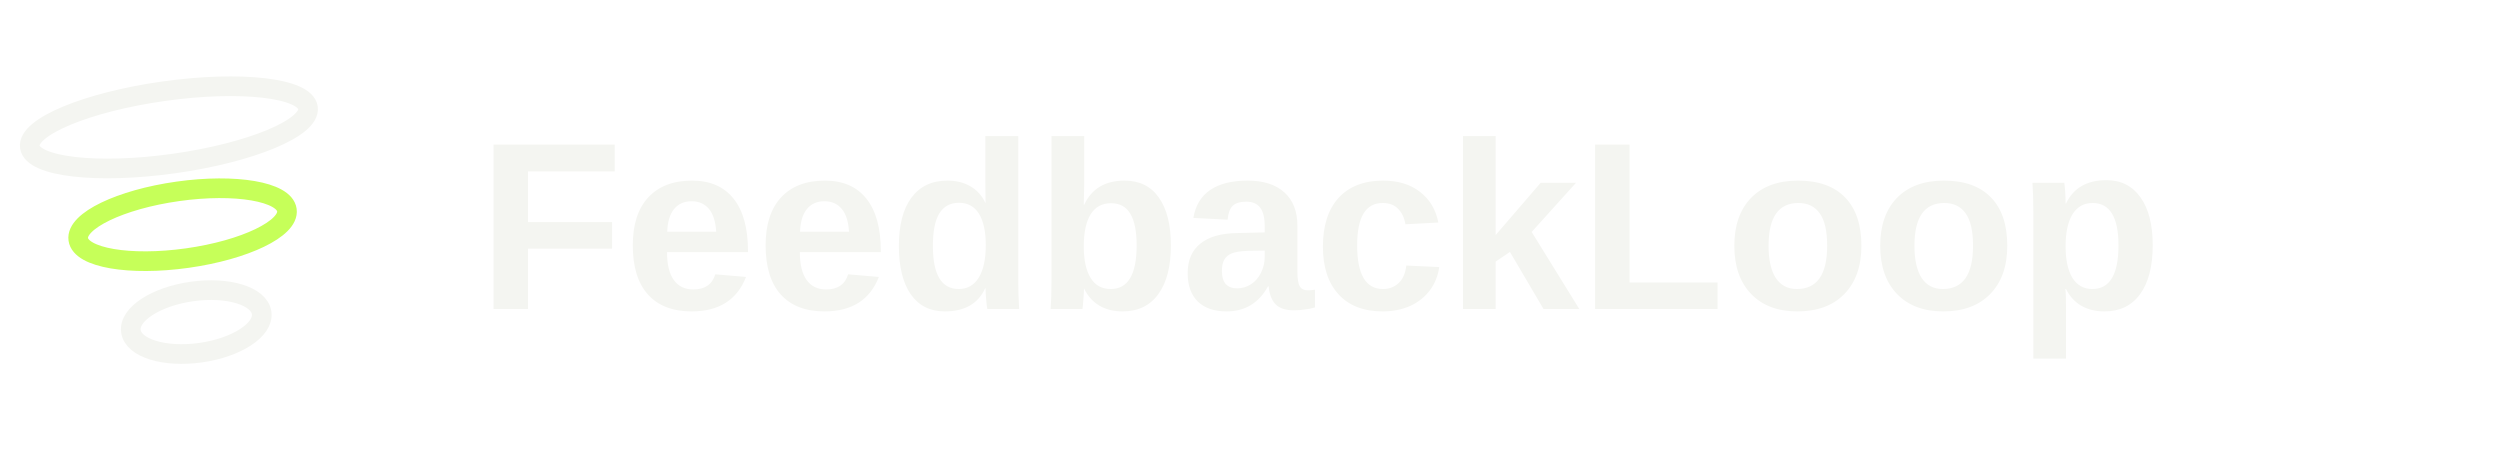
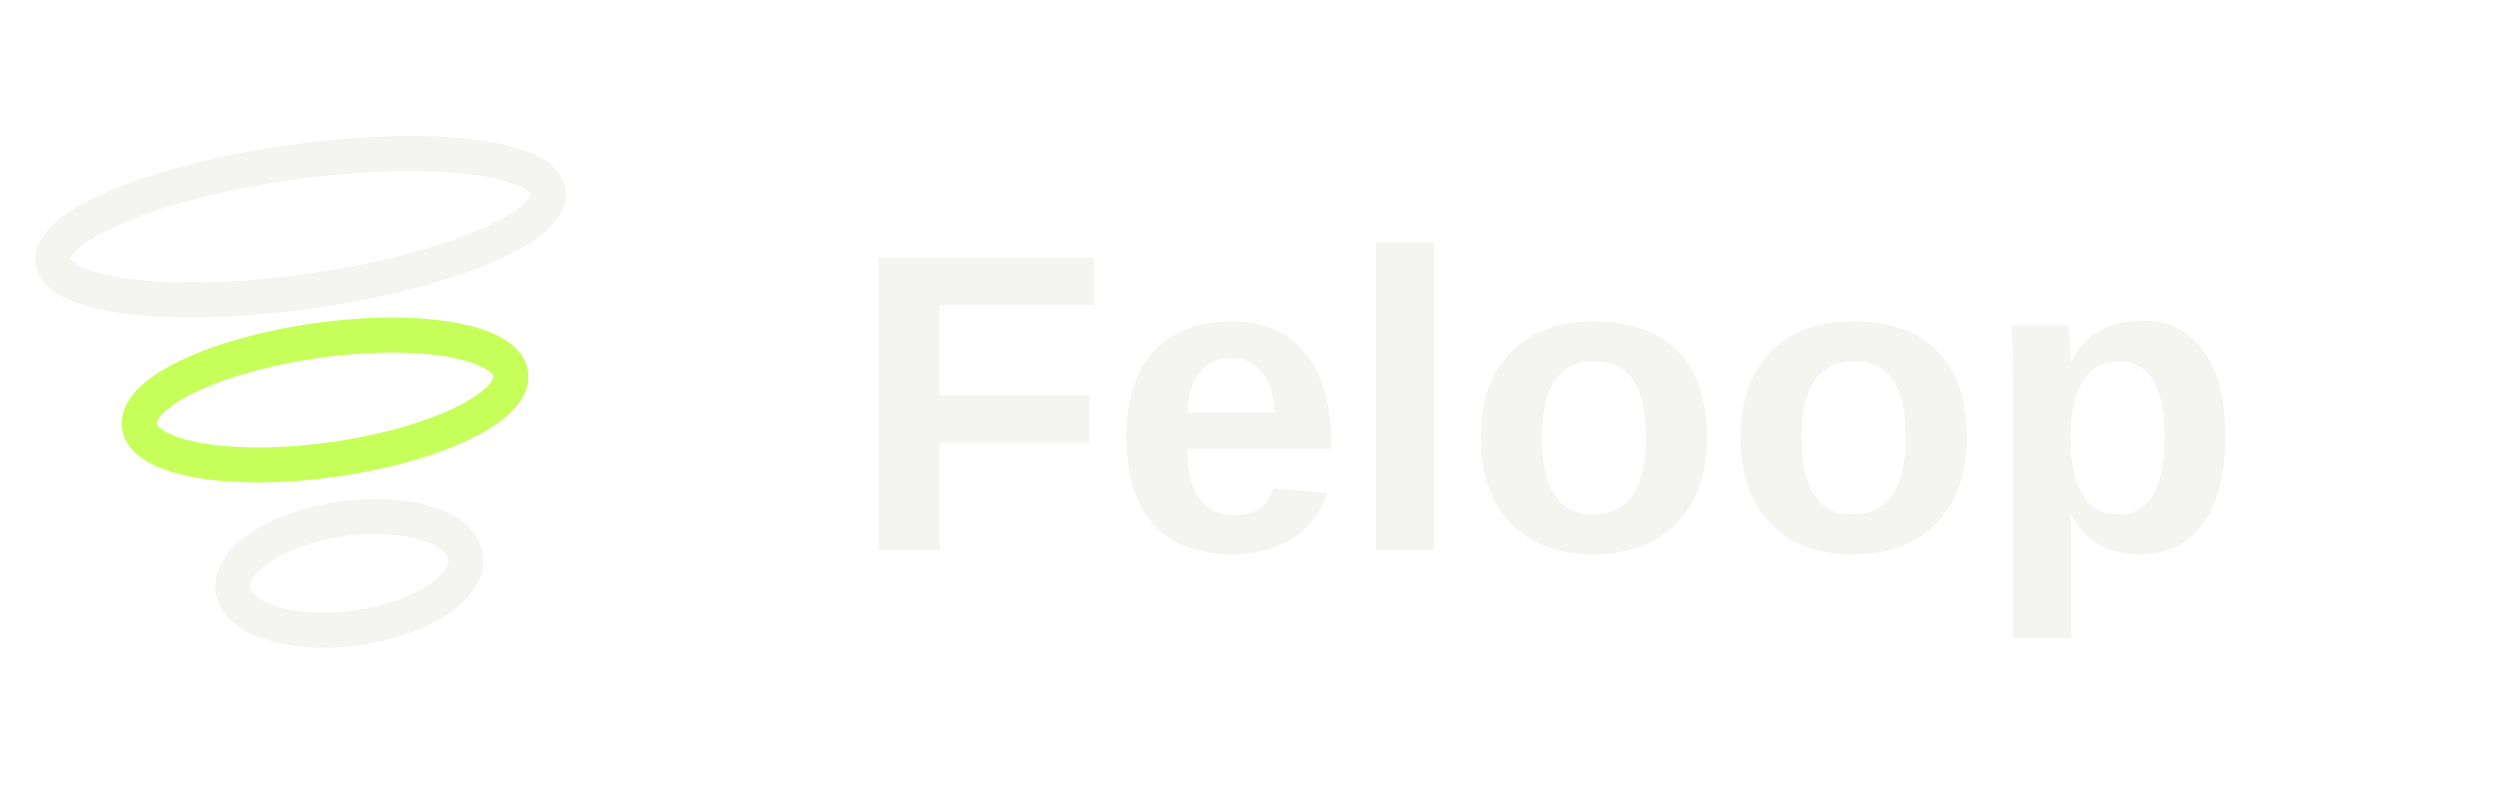
- <svg xmlns="http://www.w3.org/2000/svg" width="178" height="32" viewBox="0 0 178 32" role="img" aria-label="FeedbackLoop">
-   <rect width="178" height="32" fill="none" />
+ <svg xmlns="http://www.w3.org/2000/svg" width="100" height="32" viewBox="0 0 100 32" role="img" aria-label="Feloop">
+   <rect width="100" height="32" fill="none" />
  <g transform="translate(2 5) rotate(-8 11 11)" fill="none" stroke-linecap="round">
    <ellipse cx="11" cy="4" rx="10" ry="2.6" stroke="#f4f5f1" stroke-width="1.4" />
    <ellipse cx="11" cy="11" rx="7.5" ry="2.4" stroke="#c6ff59" stroke-width="1.4" />
    <ellipse cx="11" cy="18" rx="4.7" ry="2.2" stroke="#f4f5f1" stroke-width="1.4" />
  </g>
-   <text x="34" y="22" fill="#f4f5f1" font-family="Arial, sans-serif" font-size="17" font-weight="700">FeedbackLoop</text>
+   <text x="34" y="22" fill="#f4f5f1" font-family="Arial, sans-serif" font-size="17" font-weight="700">Feloop</text>
</svg>
